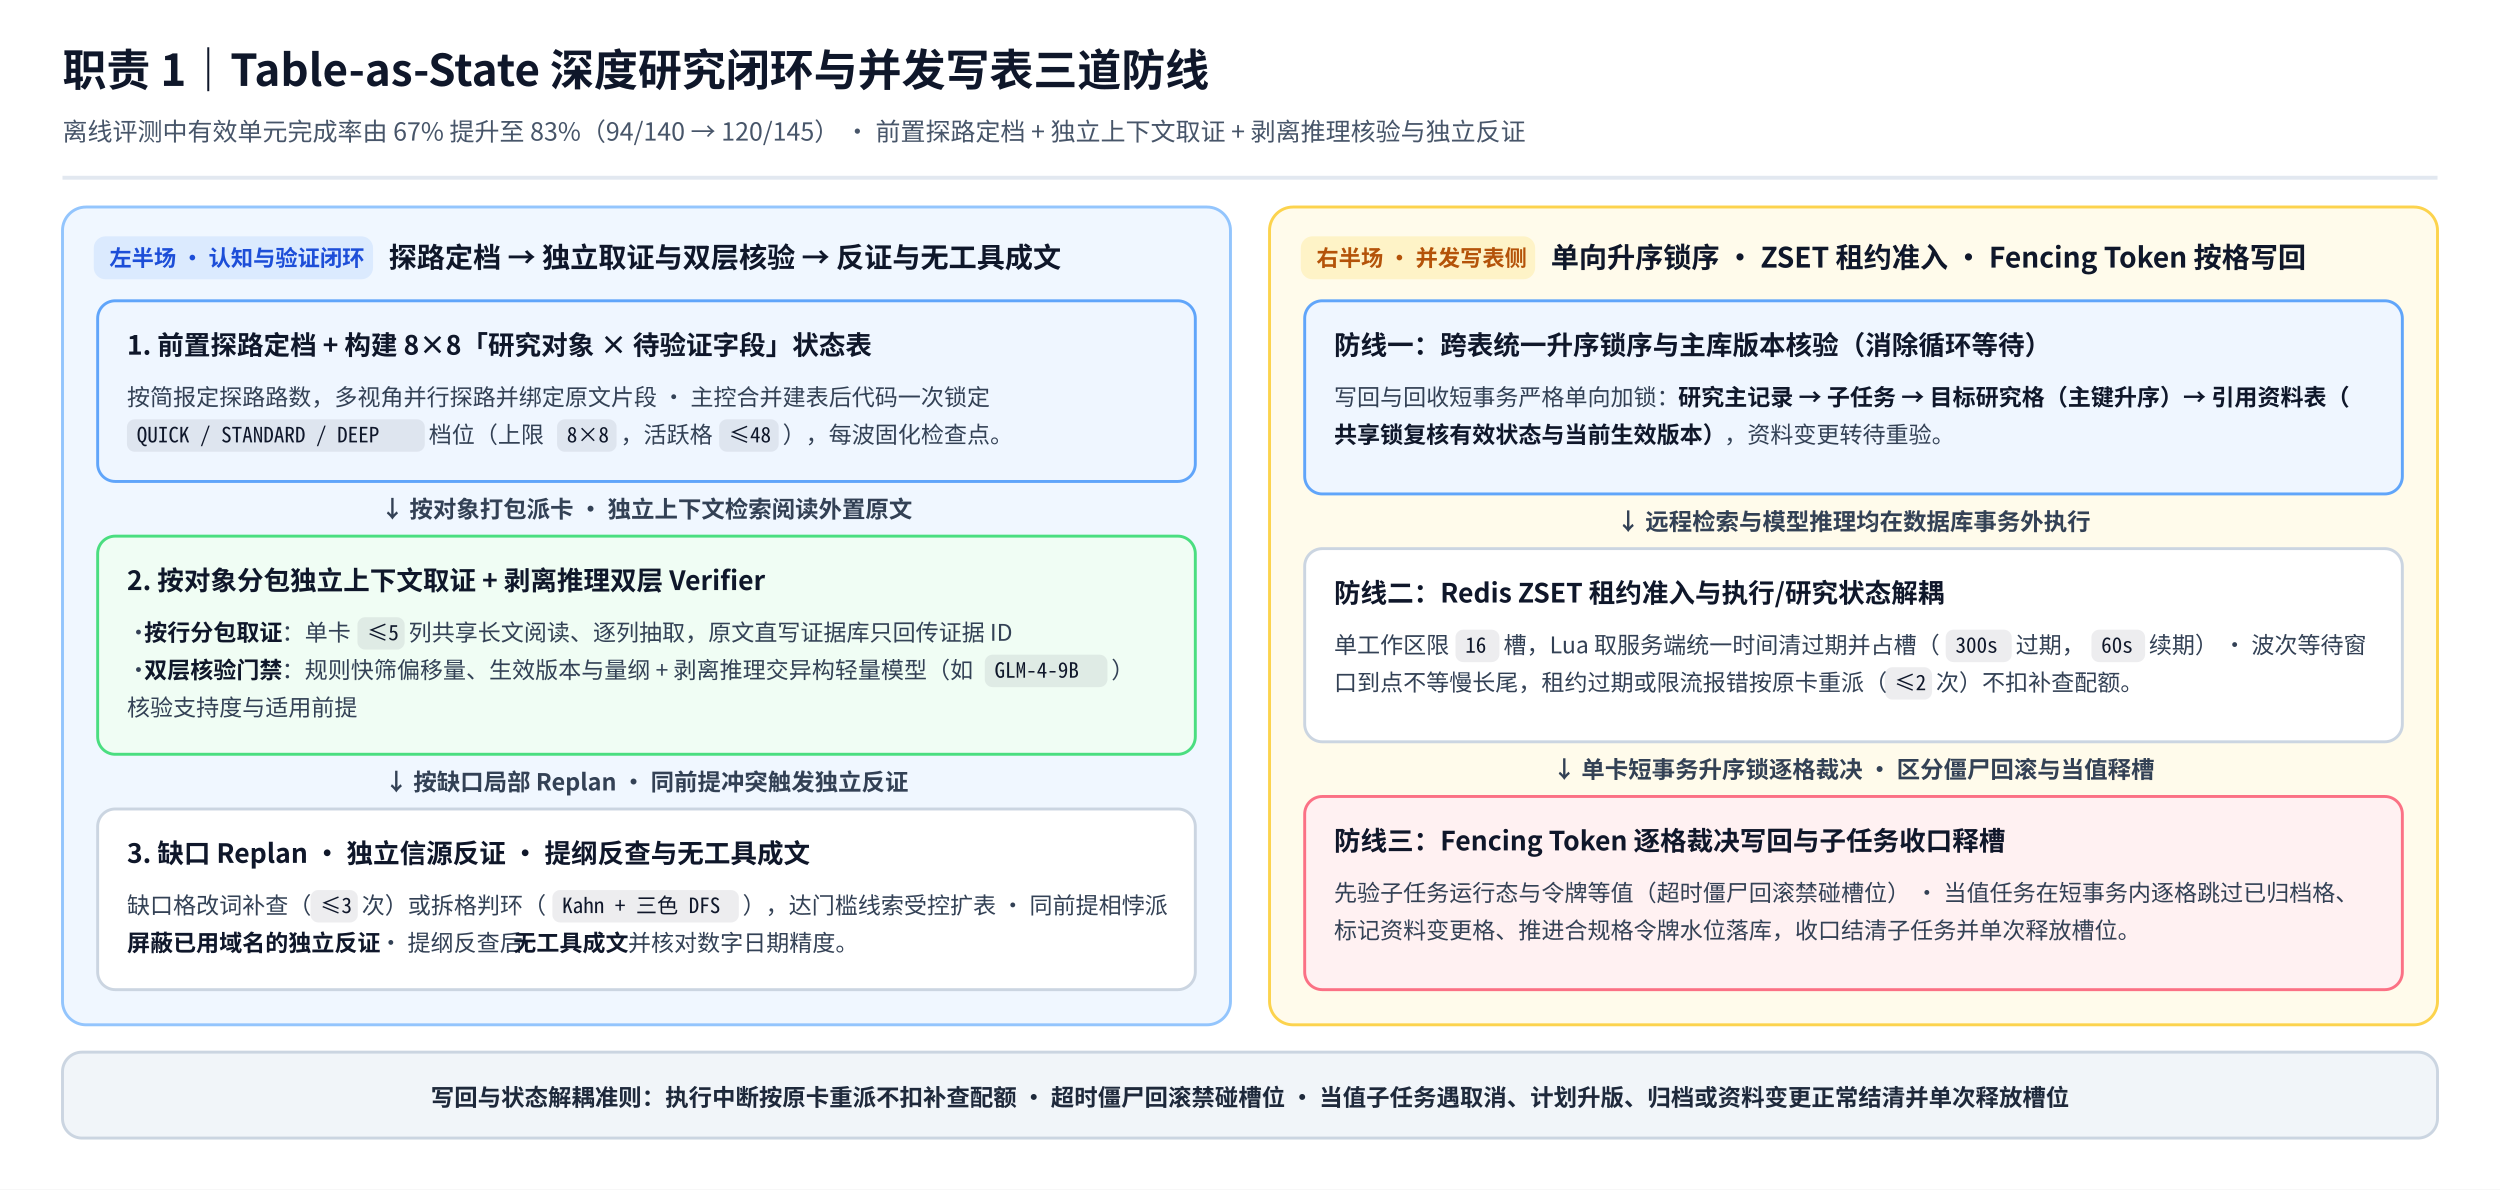
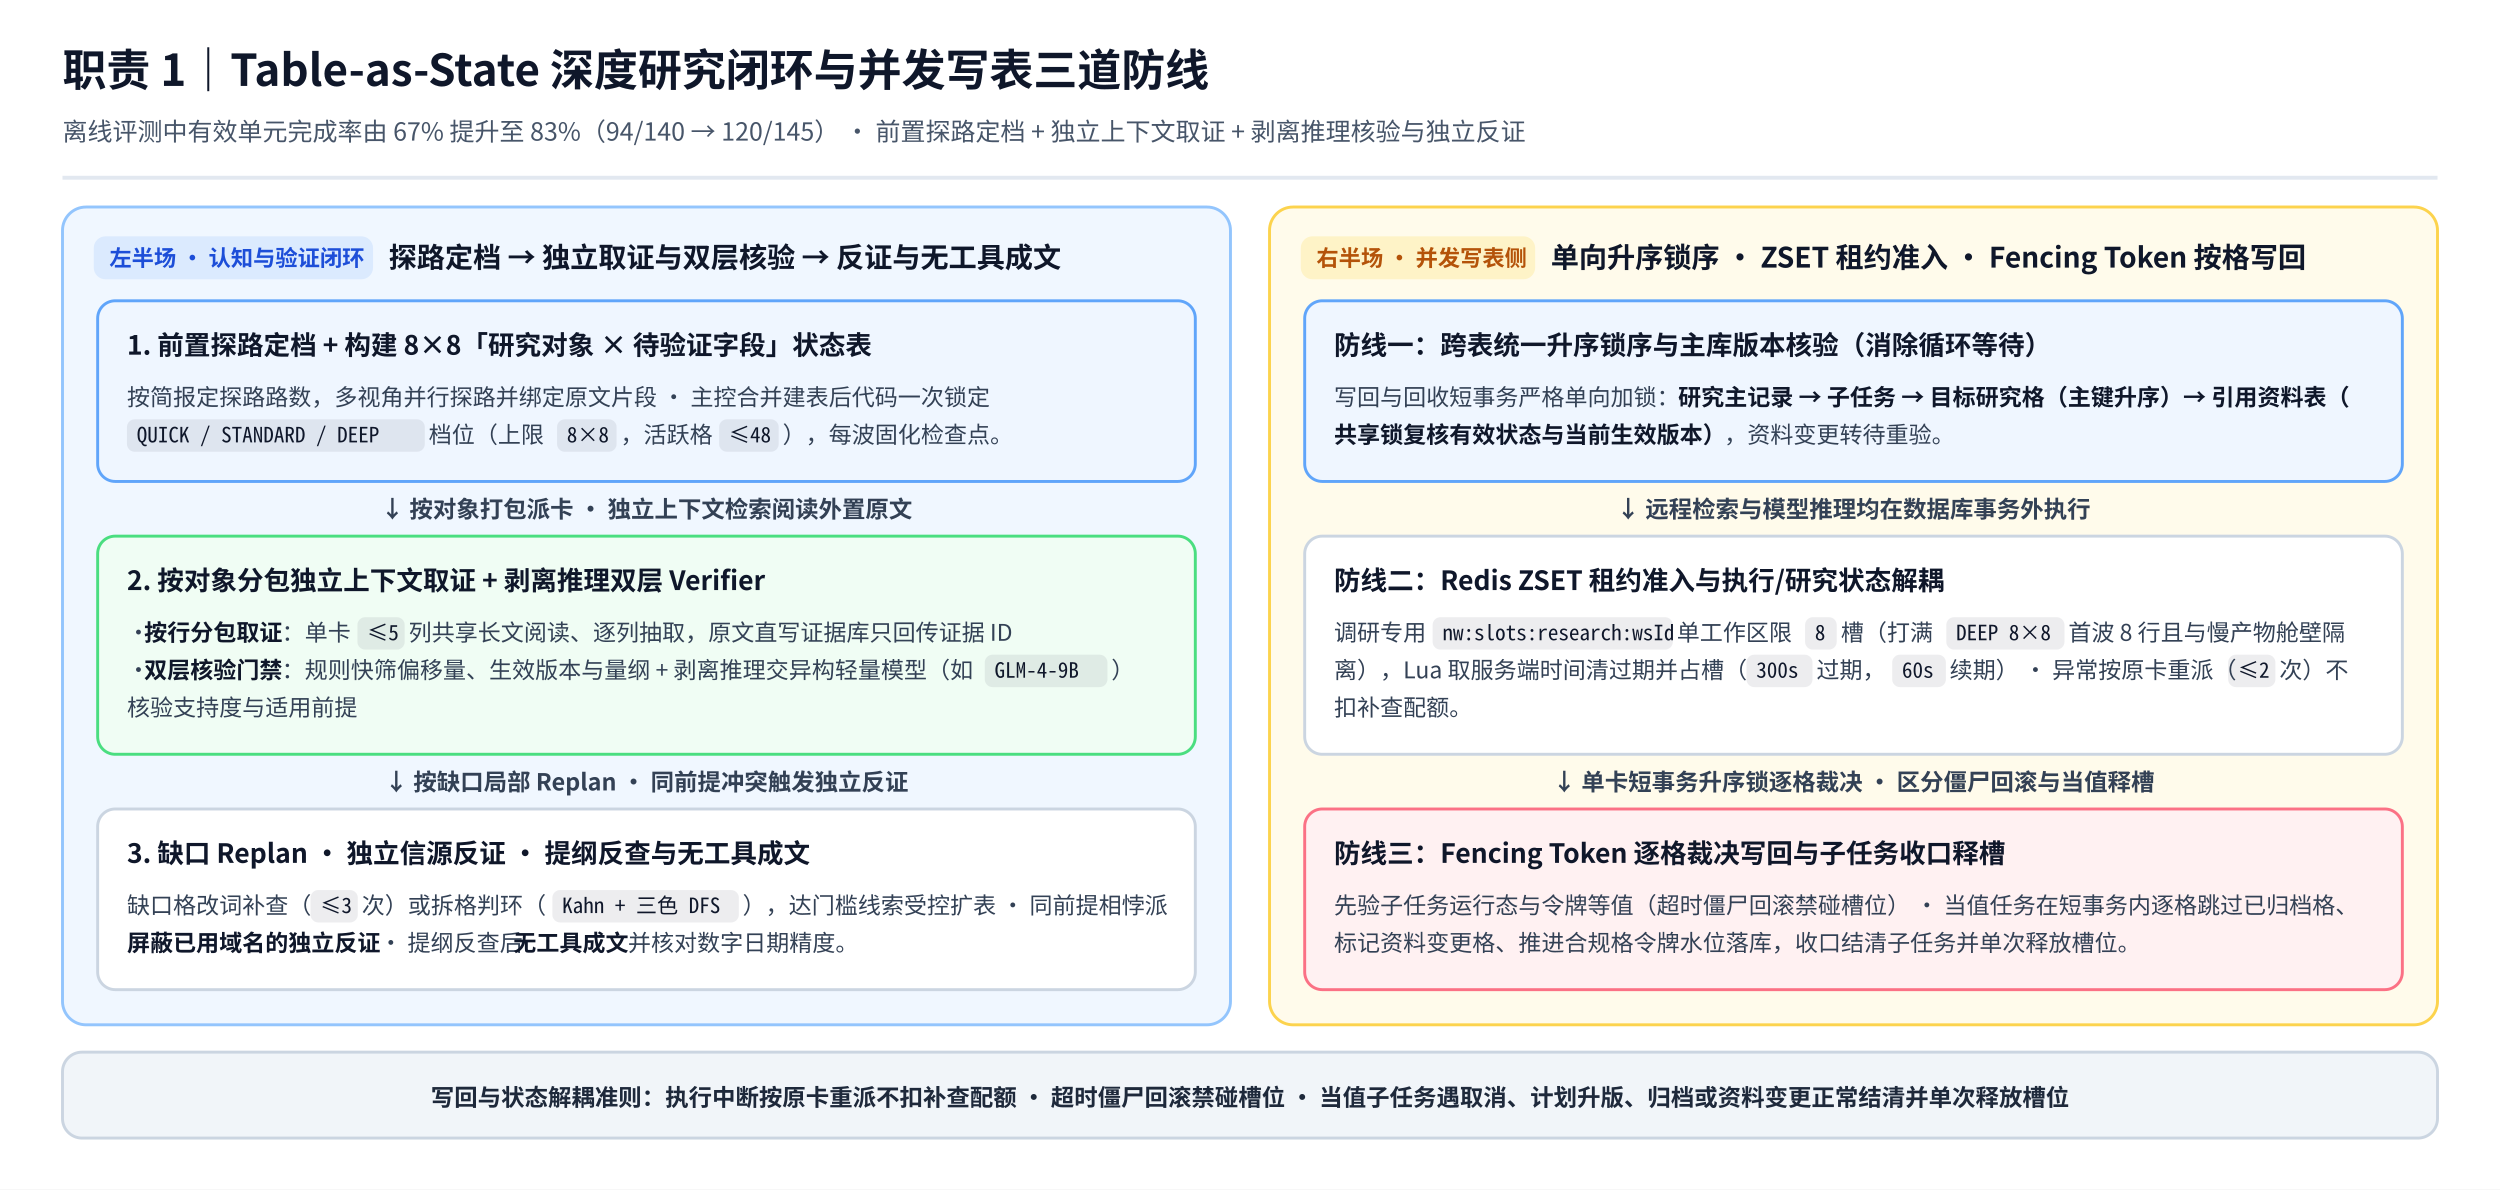
<svg xmlns="http://www.w3.org/2000/svg" width="1280" height="609" viewBox="0 0 1280 609">
  <rect x="0" y="0" width="1280" height="609" fill="#ffffff" />
  <line x1="32.0" y1="91.0" x2="1248.0" y2="91.0" stroke="#e2e8f0" stroke-width="2.0" />
  <rect x="32.0" y="106.0" width="598.0" height="418.7" fill="#f0f7ff" stroke="#93c5fd" stroke-width="1.5" rx="12" ry="12" />
  <rect x="48.0" y="121.0" width="143.0" height="22.0" fill="#dbeafe" rx="6" ry="6" />
  <rect x="650.0" y="106.0" width="598.0" height="418.7" fill="#fffbeb" stroke="#fcd34d" stroke-width="1.5" rx="12" ry="12" />
  <rect x="666.0" y="121.0" width="120.0" height="22.0" fill="#fef3c7" rx="6" ry="6" />
  <rect x="50.0" y="154.0" width="562.0" height="92.5" fill="#eff6ff" stroke="#60a5fa" stroke-width="1.5" rx="9" ry="9" />
  <rect x="65.0" y="214.7" width="152.5" height="16.6" fill="#0f172a" fill-opacity="0.075" rx="4" ry="4" />
  <rect x="285.2" y="214.7" width="30.5" height="16.6" fill="#0f172a" fill-opacity="0.075" rx="4" ry="4" />
  <rect x="368.2" y="214.7" width="30.5" height="16.6" fill="#0f172a" fill-opacity="0.075" rx="4" ry="4" />
  <rect x="50.0" y="274.5" width="562.0" height="111.7" fill="#f0fdf4" stroke="#4ade80" stroke-width="1.5" rx="9" ry="9" />
  <rect x="183.0" y="316.0" width="24.2" height="16.6" fill="#0f172a" fill-opacity="0.075" rx="4" ry="4" />
  <rect x="504.2" y="335.2" width="62.8" height="16.6" fill="#0f172a" fill-opacity="0.075" rx="4" ry="4" />
  <rect x="50.0" y="414.2" width="562.0" height="92.5" fill="#ffffff" stroke="#cbd5e1" stroke-width="1.5" rx="9" ry="9" />
  <rect x="159.0" y="455.7" width="24.2" height="16.6" fill="#0f172a" fill-opacity="0.075" rx="4" ry="4" />
  <rect x="282.8" y="455.7" width="95.5" height="16.6" fill="#0f172a" fill-opacity="0.075" rx="4" ry="4" />
-   <rect x="668.0" y="154.0" width="562.0" height="98.9" fill="#eff6ff" stroke="#60a5fa" stroke-width="1.5" rx="9" ry="9" />
-   <rect x="668.0" y="280.9" width="562.0" height="98.9" fill="#ffffff" stroke="#cbd5e1" stroke-width="1.5" rx="9" ry="9" />
-   <rect x="745.2" y="322.4" width="22.5" height="16.6" fill="#0f172a" fill-opacity="0.075" rx="4" ry="4" />
-   <rect x="996.2" y="322.4" width="33.8" height="16.6" fill="#0f172a" fill-opacity="0.075" rx="4" ry="4" />
-   <rect x="1070.8" y="322.4" width="27.5" height="16.6" fill="#0f172a" fill-opacity="0.075" rx="4" ry="4" />
-   <rect x="965.0" y="341.6" width="24.2" height="16.6" fill="#0f172a" fill-opacity="0.075" rx="4" ry="4" />
-   <rect x="668.0" y="407.8" width="562.0" height="98.9" fill="#fff1f2" stroke="#fb7185" stroke-width="1.5" rx="9" ry="9" />
+   <rect x="668.0" y="154.0" width="562.0" height="92.5" fill="#eff6ff" stroke="#60a5fa" stroke-width="1.5" rx="9" ry="9" />
+   <rect x="668.0" y="274.5" width="562.0" height="111.7" fill="#ffffff" stroke="#cbd5e1" stroke-width="1.5" rx="9" ry="9" />
+   <rect x="733.5" y="316.0" width="123.0" height="16.6" fill="#0f172a" fill-opacity="0.075" rx="4" ry="4" />
+   <rect x="924.2" y="316.0" width="16.2" height="16.6" fill="#0f172a" fill-opacity="0.075" rx="4" ry="4" />
+   <rect x="996.5" y="316.0" width="60.5" height="16.6" fill="#0f172a" fill-opacity="0.075" rx="4" ry="4" />
+   <rect x="894.2" y="335.2" width="33.8" height="16.6" fill="#0f172a" fill-opacity="0.075" rx="4" ry="4" />
+   <rect x="968.8" y="335.2" width="27.5" height="16.6" fill="#0f172a" fill-opacity="0.075" rx="4" ry="4" />
+   <rect x="1140.8" y="335.2" width="24.2" height="16.6" fill="#0f172a" fill-opacity="0.075" rx="4" ry="4" />
+   <rect x="668.0" y="414.2" width="562.0" height="92.5" fill="#fff1f2" stroke="#fb7185" stroke-width="1.5" rx="9" ry="9" />
  <rect x="32.0" y="538.7" width="1216.0" height="44.0" fill="#f1f5f9" stroke="#cbd5e1" stroke-width="1.5" rx="10" ry="10" />
  <text x="32.0" y="44.0" font-family="Noto Sans CJK SC, Noto Sans SC, PingFang SC, Microsoft YaHei, sans-serif" font-size="22.5px" font-weight="800" fill="#0f172a">职责 1｜Table-as-State 深度研究闭环与并发写表三道防线</text>
  <text x="32.0" y="72.0" font-family="Noto Sans CJK SC, Noto Sans SC, PingFang SC, Microsoft YaHei, sans-serif" font-size="12.8px" font-weight="500" fill="#475569">离线评测中有效单元完成率由 67% 提升至 83%（94/140 → 120/145） · 前置探路定档 + 独立上下文取证 + 剥离推理核验与独立反证</text>
  <text x="56.0" y="136.2" font-family="Noto Sans CJK SC, Noto Sans SC, PingFang SC, Microsoft YaHei, sans-serif" font-size="11.4px" font-weight="700" fill="#1d4ed8">左半场 · 认知与验证闭环</text>
  <text x="199.0" y="137.0" font-family="Noto Sans CJK SC, Noto Sans SC, PingFang SC, Microsoft YaHei, sans-serif" font-size="14.4px" font-weight="700" fill="#0f172a">探路定档 → 独立取证与双层核验 → 反证与无工具成文</text>
  <text x="674.0" y="136.2" font-family="Noto Sans CJK SC, Noto Sans SC, PingFang SC, Microsoft YaHei, sans-serif" font-size="11.4px" font-weight="700" fill="#b45309">右半场 · 并发写表侧</text>
  <text x="794.0" y="137.0" font-family="Noto Sans CJK SC, Noto Sans SC, PingFang SC, Microsoft YaHei, sans-serif" font-size="14.4px" font-weight="700" fill="#0f172a">单向升序锁序 · ZSET 租约准入 · Fencing Token 按格写回</text>
  <text x="65.0" y="181.6" font-family="Noto Sans CJK SC, Noto Sans SC, PingFang SC, Microsoft YaHei, sans-serif" font-size="13.6px" font-weight="700" fill="#0f172a">1. 前置探路定档 + 构建 8×8「研究对象 × 待验证字段」状态表</text>
  <text x="65.0" y="207.6" font-family="Noto Sans CJK SC, Noto Sans SC, PingFang SC, Microsoft YaHei, sans-serif" font-size="11.8px" font-weight="400" fill="#334155">按简报定探路路数，多视角并行探路并绑定原文片段 · 主控合并建表后代码一次锁定 </text>
  <text x="70.0" y="226.5" font-family="Noto Sans Mono CJK SC, JetBrains Mono, Consolas, monospace" font-size="10.8px" font-weight="400" fill="#0f172a">QUICK / STANDARD / DEEP</text>
  <text x="219.5" y="226.8" font-family="Noto Sans CJK SC, Noto Sans SC, PingFang SC, Microsoft YaHei, sans-serif" font-size="11.8px" font-weight="400" fill="#334155"> 档位（上限 </text>
  <text x="290.2" y="226.5" font-family="Noto Sans Mono CJK SC, JetBrains Mono, Consolas, monospace" font-size="10.8px" font-weight="400" fill="#0f172a">8×8</text>
  <text x="317.7" y="226.8" font-family="Noto Sans CJK SC, Noto Sans SC, PingFang SC, Microsoft YaHei, sans-serif" font-size="11.8px" font-weight="400" fill="#334155">，活跃格 </text>
  <text x="373.2" y="226.5" font-family="Noto Sans Mono CJK SC, JetBrains Mono, Consolas, monospace" font-size="10.8px" font-weight="400" fill="#0f172a">≤48</text>
  <text x="400.7" y="226.8" font-family="Noto Sans CJK SC, Noto Sans SC, PingFang SC, Microsoft YaHei, sans-serif" font-size="11.8px" font-weight="400" fill="#334155">），每波固化检查点。</text>
  <text x="331.0" y="265.0" font-family="Noto Sans CJK SC, Noto Sans SC, PingFang SC, Microsoft YaHei, sans-serif" font-size="12.0px" font-weight="700" fill="#334155" text-anchor="middle">↓ 按对象打包派卡 · 独立上下文检索阅读外置原文</text>
  <text x="65.0" y="302.1" font-family="Noto Sans CJK SC, Noto Sans SC, PingFang SC, Microsoft YaHei, sans-serif" font-size="13.6px" font-weight="700" fill="#0f172a">2. 按对象分包独立上下文取证 + 剥离推理双层 Verifier</text>
  <text x="65.0" y="328.1" font-family="Noto Sans CJK SC, Noto Sans SC, PingFang SC, Microsoft YaHei, sans-serif" font-size="11.8px" font-weight="400" fill="#334155">• </text>
  <text x="73.8" y="328.1" font-family="Noto Sans CJK SC, Noto Sans SC, PingFang SC, Microsoft YaHei, sans-serif" font-size="11.8px" font-weight="700" fill="#0f172a">按行分包取证</text>
  <text x="144.2" y="328.1" font-family="Noto Sans CJK SC, Noto Sans SC, PingFang SC, Microsoft YaHei, sans-serif" font-size="11.8px" font-weight="400" fill="#334155">：单卡 </text>
  <text x="188.0" y="327.8" font-family="Noto Sans Mono CJK SC, JetBrains Mono, Consolas, monospace" font-size="10.8px" font-weight="400" fill="#0f172a">≤5</text>
  <text x="209.2" y="328.1" font-family="Noto Sans CJK SC, Noto Sans SC, PingFang SC, Microsoft YaHei, sans-serif" font-size="11.8px" font-weight="400" fill="#334155"> 列共享长文阅读、逐列抽取，原文直写证据库只回传证据 ID</text>
  <text x="65.0" y="347.3" font-family="Noto Sans CJK SC, Noto Sans SC, PingFang SC, Microsoft YaHei, sans-serif" font-size="11.8px" font-weight="400" fill="#334155">• </text>
  <text x="73.8" y="347.3" font-family="Noto Sans CJK SC, Noto Sans SC, PingFang SC, Microsoft YaHei, sans-serif" font-size="11.8px" font-weight="700" fill="#0f172a">双层核验门禁</text>
  <text x="144.2" y="347.3" font-family="Noto Sans CJK SC, Noto Sans SC, PingFang SC, Microsoft YaHei, sans-serif" font-size="11.8px" font-weight="400" fill="#334155">：规则快筛偏移量、生效版本与量纲 + 剥离推理交异构轻量模型（如 </text>
  <text x="509.2" y="347.0" font-family="Noto Sans Mono CJK SC, JetBrains Mono, Consolas, monospace" font-size="10.8px" font-weight="400" fill="#0f172a">GLM-4-9B</text>
  <text x="569.0" y="347.3" font-family="Noto Sans CJK SC, Noto Sans SC, PingFang SC, Microsoft YaHei, sans-serif" font-size="11.8px" font-weight="400" fill="#334155">）</text>
  <text x="65.0" y="366.5" font-family="Noto Sans CJK SC, Noto Sans SC, PingFang SC, Microsoft YaHei, sans-serif" font-size="11.8px" font-weight="400" fill="#334155">核验支持度与适用前提</text>
  <text x="331.0" y="404.7" font-family="Noto Sans CJK SC, Noto Sans SC, PingFang SC, Microsoft YaHei, sans-serif" font-size="12.0px" font-weight="700" fill="#334155" text-anchor="middle">↓ 按缺口局部 Replan · 同前提冲突触发独立反证</text>
  <text x="65.0" y="441.8" font-family="Noto Sans CJK SC, Noto Sans SC, PingFang SC, Microsoft YaHei, sans-serif" font-size="13.6px" font-weight="700" fill="#0f172a">3. 缺口 Replan · 独立信源反证 · 提纲反查与无工具成文</text>
  <text x="65.0" y="467.8" font-family="Noto Sans CJK SC, Noto Sans SC, PingFang SC, Microsoft YaHei, sans-serif" font-size="11.8px" font-weight="400" fill="#334155">缺口格改词补查（</text>
  <text x="164.0" y="467.5" font-family="Noto Sans Mono CJK SC, JetBrains Mono, Consolas, monospace" font-size="10.8px" font-weight="400" fill="#0f172a">≤3</text>
  <text x="185.2" y="467.8" font-family="Noto Sans CJK SC, Noto Sans SC, PingFang SC, Microsoft YaHei, sans-serif" font-size="11.8px" font-weight="400" fill="#334155"> 次）或拆格判环（</text>
  <text x="287.8" y="467.5" font-family="Noto Sans Mono CJK SC, JetBrains Mono, Consolas, monospace" font-size="10.8px" font-weight="400" fill="#0f172a">Kahn + 三色 DFS</text>
  <text x="380.2" y="467.8" font-family="Noto Sans CJK SC, Noto Sans SC, PingFang SC, Microsoft YaHei, sans-serif" font-size="11.8px" font-weight="400" fill="#334155">），达门槛线索受控扩表 · 同前提相悖派</text>
  <text x="65.0" y="487.0" font-family="Noto Sans CJK SC, Noto Sans SC, PingFang SC, Microsoft YaHei, sans-serif" font-size="11.8px" font-weight="700" fill="#0f172a">屏蔽已用域名的独立反证</text>
  <text x="194.2" y="487.0" font-family="Noto Sans CJK SC, Noto Sans SC, PingFang SC, Microsoft YaHei, sans-serif" font-size="11.8px" font-weight="400" fill="#334155"> · 提纲反查后</text>
  <text x="262.8" y="487.0" font-family="Noto Sans CJK SC, Noto Sans SC, PingFang SC, Microsoft YaHei, sans-serif" font-size="11.8px" font-weight="700" fill="#0f172a">无工具成文</text>
  <text x="321.5" y="487.0" font-family="Noto Sans CJK SC, Noto Sans SC, PingFang SC, Microsoft YaHei, sans-serif" font-size="11.8px" font-weight="400" fill="#334155">并核对数字日期精度。</text>
  <text x="683.0" y="181.6" font-family="Noto Sans CJK SC, Noto Sans SC, PingFang SC, Microsoft YaHei, sans-serif" font-size="13.6px" font-weight="700" fill="#0f172a">防线一：跨表统一升序锁序与主库版本核验（消除循环等待）</text>
  <text x="683.0" y="207.6" font-family="Noto Sans CJK SC, Noto Sans SC, PingFang SC, Microsoft YaHei, sans-serif" font-size="11.8px" font-weight="400" fill="#334155">写回与回收短事务严格单向加锁：</text>
  <text x="859.2" y="207.6" font-family="Noto Sans CJK SC, Noto Sans SC, PingFang SC, Microsoft YaHei, sans-serif" font-size="11.8px" font-weight="700" fill="#0f172a">研究主记录 → 子任务 → 目标研究格（主键升序）→ 引用资料表（</text>
  <text x="683.0" y="226.8" font-family="Noto Sans CJK SC, Noto Sans SC, PingFang SC, Microsoft YaHei, sans-serif" font-size="11.8px" font-weight="700" fill="#0f172a">共享锁复核有效状态与当前生效版本）</text>
  <text x="882.8" y="226.8" font-family="Noto Sans CJK SC, Noto Sans SC, PingFang SC, Microsoft YaHei, sans-serif" font-size="11.8px" font-weight="400" fill="#334155">，资料变更转待重验。</text>
-   <text x="949.0" y="271.4" font-family="Noto Sans CJK SC, Noto Sans SC, PingFang SC, Microsoft YaHei, sans-serif" font-size="12.0px" font-weight="700" fill="#334155" text-anchor="middle">↓ 远程检索与模型推理均在数据库事务外执行</text>
-   <text x="683.0" y="308.5" font-family="Noto Sans CJK SC, Noto Sans SC, PingFang SC, Microsoft YaHei, sans-serif" font-size="13.6px" font-weight="700" fill="#0f172a">防线二：Redis ZSET 租约准入与执行/研究状态解耦</text>
-   <text x="683.0" y="334.5" font-family="Noto Sans CJK SC, Noto Sans SC, PingFang SC, Microsoft YaHei, sans-serif" font-size="11.8px" font-weight="400" fill="#334155">单工作区限 </text>
-   <text x="750.2" y="334.2" font-family="Noto Sans Mono CJK SC, JetBrains Mono, Consolas, monospace" font-size="10.8px" font-weight="400" fill="#0f172a">16</text>
-   <text x="769.8" y="334.5" font-family="Noto Sans CJK SC, Noto Sans SC, PingFang SC, Microsoft YaHei, sans-serif" font-size="11.8px" font-weight="400" fill="#334155"> 槽，Lua 取服务端统一时间清过期并占槽（</text>
-   <text x="1001.2" y="334.2" font-family="Noto Sans Mono CJK SC, JetBrains Mono, Consolas, monospace" font-size="10.8px" font-weight="400" fill="#0f172a">300s</text>
-   <text x="1032.0" y="334.5" font-family="Noto Sans CJK SC, Noto Sans SC, PingFang SC, Microsoft YaHei, sans-serif" font-size="11.8px" font-weight="400" fill="#334155"> 过期，</text>
-   <text x="1075.8" y="334.2" font-family="Noto Sans Mono CJK SC, JetBrains Mono, Consolas, monospace" font-size="10.8px" font-weight="400" fill="#0f172a">60s</text>
-   <text x="1100.2" y="334.5" font-family="Noto Sans CJK SC, Noto Sans SC, PingFang SC, Microsoft YaHei, sans-serif" font-size="11.8px" font-weight="400" fill="#334155"> 续期） · 波次等待窗</text>
-   <text x="683.0" y="353.7" font-family="Noto Sans CJK SC, Noto Sans SC, PingFang SC, Microsoft YaHei, sans-serif" font-size="11.8px" font-weight="400" fill="#334155">口到点不等慢长尾，租约过期或限流报错按原卡重派（</text>
-   <text x="970.0" y="353.4" font-family="Noto Sans Mono CJK SC, JetBrains Mono, Consolas, monospace" font-size="10.8px" font-weight="400" fill="#0f172a">≤2</text>
-   <text x="991.2" y="353.7" font-family="Noto Sans CJK SC, Noto Sans SC, PingFang SC, Microsoft YaHei, sans-serif" font-size="11.8px" font-weight="400" fill="#334155"> 次）不扣补查配额。</text>
-   <text x="949.0" y="398.3" font-family="Noto Sans CJK SC, Noto Sans SC, PingFang SC, Microsoft YaHei, sans-serif" font-size="12.0px" font-weight="700" fill="#334155" text-anchor="middle">↓ 单卡短事务升序锁逐格裁决 · 区分僵尸回滚与当值释槽</text>
-   <text x="683.0" y="435.4" font-family="Noto Sans CJK SC, Noto Sans SC, PingFang SC, Microsoft YaHei, sans-serif" font-size="13.6px" font-weight="700" fill="#0f172a">防线三：Fencing Token 逐格裁决写回与子任务收口释槽</text>
-   <text x="683.0" y="461.4" font-family="Noto Sans CJK SC, Noto Sans SC, PingFang SC, Microsoft YaHei, sans-serif" font-size="11.8px" font-weight="400" fill="#334155">先验子任务运行态与令牌等值（超时僵尸回滚禁碰槽位） · 当值任务在短事务内逐格跳过已归档格、</text>
-   <text x="683.0" y="480.6" font-family="Noto Sans CJK SC, Noto Sans SC, PingFang SC, Microsoft YaHei, sans-serif" font-size="11.8px" font-weight="400" fill="#334155">标记资料变更格、推进合规格令牌水位落库，收口结清子任务并单次释放槽位。</text>
+   <text x="949.0" y="265.0" font-family="Noto Sans CJK SC, Noto Sans SC, PingFang SC, Microsoft YaHei, sans-serif" font-size="12.0px" font-weight="700" fill="#334155" text-anchor="middle">↓ 远程检索与模型推理均在数据库事务外执行</text>
+   <text x="683.0" y="302.1" font-family="Noto Sans CJK SC, Noto Sans SC, PingFang SC, Microsoft YaHei, sans-serif" font-size="13.6px" font-weight="700" fill="#0f172a">防线二：Redis ZSET 租约准入与执行/研究状态解耦</text>
+   <text x="683.0" y="328.1" font-family="Noto Sans CJK SC, Noto Sans SC, PingFang SC, Microsoft YaHei, sans-serif" font-size="11.8px" font-weight="400" fill="#334155">调研专用 </text>
+   <text x="738.5" y="327.8" font-family="Noto Sans Mono CJK SC, JetBrains Mono, Consolas, monospace" font-size="10.8px" font-weight="400" fill="#0f172a">nw:slots:research:wsId</text>
+   <text x="858.5" y="328.1" font-family="Noto Sans CJK SC, Noto Sans SC, PingFang SC, Microsoft YaHei, sans-serif" font-size="11.8px" font-weight="400" fill="#334155"> 单工作区限 </text>
+   <text x="929.2" y="327.8" font-family="Noto Sans Mono CJK SC, JetBrains Mono, Consolas, monospace" font-size="10.8px" font-weight="400" fill="#0f172a">8</text>
+   <text x="942.5" y="328.1" font-family="Noto Sans CJK SC, Noto Sans SC, PingFang SC, Microsoft YaHei, sans-serif" font-size="11.8px" font-weight="400" fill="#334155"> 槽（打满 </text>
+   <text x="1001.5" y="327.8" font-family="Noto Sans Mono CJK SC, JetBrains Mono, Consolas, monospace" font-size="10.8px" font-weight="400" fill="#0f172a">DEEP 8×8</text>
+   <text x="1059.0" y="328.1" font-family="Noto Sans CJK SC, Noto Sans SC, PingFang SC, Microsoft YaHei, sans-serif" font-size="11.8px" font-weight="400" fill="#334155"> 首波 8 行且与慢产物舱壁隔</text>
+   <text x="683.0" y="347.3" font-family="Noto Sans CJK SC, Noto Sans SC, PingFang SC, Microsoft YaHei, sans-serif" font-size="11.8px" font-weight="400" fill="#334155">离），Lua 取服务端时间清过期并占槽（</text>
+   <text x="899.2" y="347.0" font-family="Noto Sans Mono CJK SC, JetBrains Mono, Consolas, monospace" font-size="10.8px" font-weight="400" fill="#0f172a">300s</text>
+   <text x="930.0" y="347.3" font-family="Noto Sans CJK SC, Noto Sans SC, PingFang SC, Microsoft YaHei, sans-serif" font-size="11.8px" font-weight="400" fill="#334155"> 过期，</text>
+   <text x="973.8" y="347.0" font-family="Noto Sans Mono CJK SC, JetBrains Mono, Consolas, monospace" font-size="10.8px" font-weight="400" fill="#0f172a">60s</text>
+   <text x="998.2" y="347.3" font-family="Noto Sans CJK SC, Noto Sans SC, PingFang SC, Microsoft YaHei, sans-serif" font-size="11.8px" font-weight="400" fill="#334155"> 续期） · 异常按原卡重派（</text>
+   <text x="1145.8" y="347.0" font-family="Noto Sans Mono CJK SC, JetBrains Mono, Consolas, monospace" font-size="10.8px" font-weight="400" fill="#0f172a">≤2</text>
+   <text x="1167.0" y="347.3" font-family="Noto Sans CJK SC, Noto Sans SC, PingFang SC, Microsoft YaHei, sans-serif" font-size="11.8px" font-weight="400" fill="#334155"> 次）不</text>
+   <text x="683.0" y="366.5" font-family="Noto Sans CJK SC, Noto Sans SC, PingFang SC, Microsoft YaHei, sans-serif" font-size="11.8px" font-weight="400" fill="#334155">扣补查配额。</text>
+   <text x="949.0" y="404.7" font-family="Noto Sans CJK SC, Noto Sans SC, PingFang SC, Microsoft YaHei, sans-serif" font-size="12.0px" font-weight="700" fill="#334155" text-anchor="middle">↓ 单卡短事务升序锁逐格裁决 · 区分僵尸回滚与当值释槽</text>
+   <text x="683.0" y="441.8" font-family="Noto Sans CJK SC, Noto Sans SC, PingFang SC, Microsoft YaHei, sans-serif" font-size="13.6px" font-weight="700" fill="#0f172a">防线三：Fencing Token 逐格裁决写回与子任务收口释槽</text>
+   <text x="683.0" y="467.8" font-family="Noto Sans CJK SC, Noto Sans SC, PingFang SC, Microsoft YaHei, sans-serif" font-size="11.8px" font-weight="400" fill="#334155">先验子任务运行态与令牌等值（超时僵尸回滚禁碰槽位） · 当值任务在短事务内逐格跳过已归档格、</text>
+   <text x="683.0" y="487.0" font-family="Noto Sans CJK SC, Noto Sans SC, PingFang SC, Microsoft YaHei, sans-serif" font-size="11.8px" font-weight="400" fill="#334155">标记资料变更格、推进合规格令牌水位落库，收口结清子任务并单次释放槽位。</text>
  <text x="640.0" y="566.2" font-family="Noto Sans CJK SC, Noto Sans SC, PingFang SC, Microsoft YaHei, sans-serif" font-size="12.0px" font-weight="700" fill="#1e293b" text-anchor="middle">写回与状态解耦准则：执行中断按原卡重派不扣补查配额 · 超时僵尸回滚禁碰槽位 · 当值子任务遇取消、计划升版、归档或资料变更正常结清并单次释放槽位</text>
</svg>
